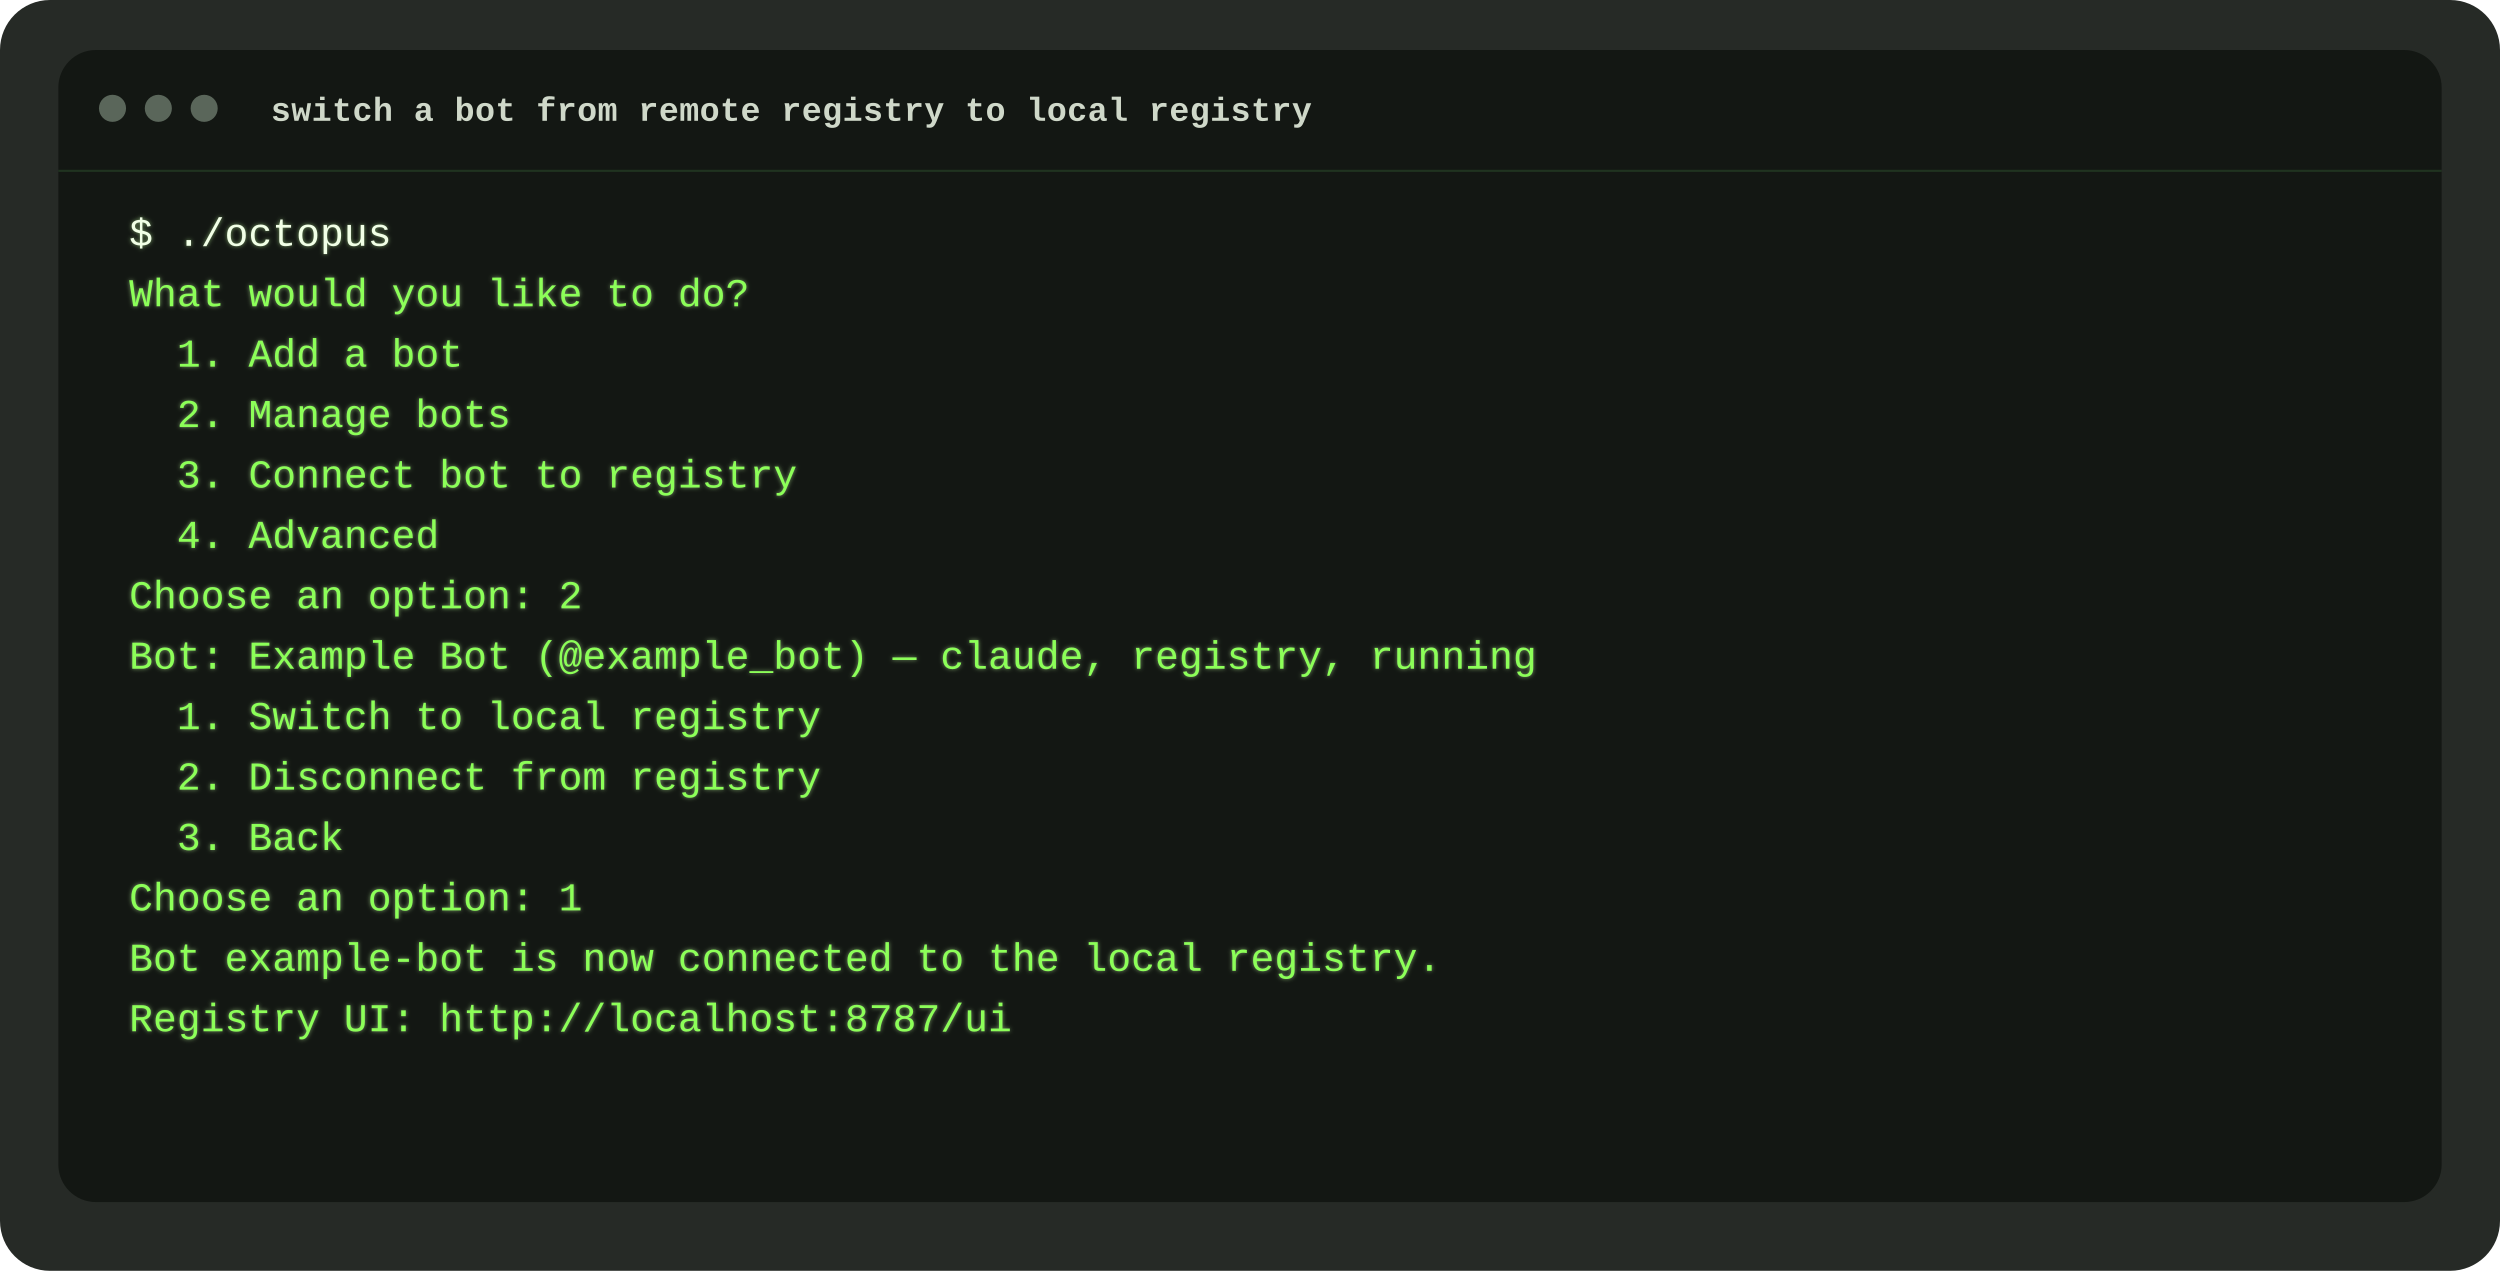
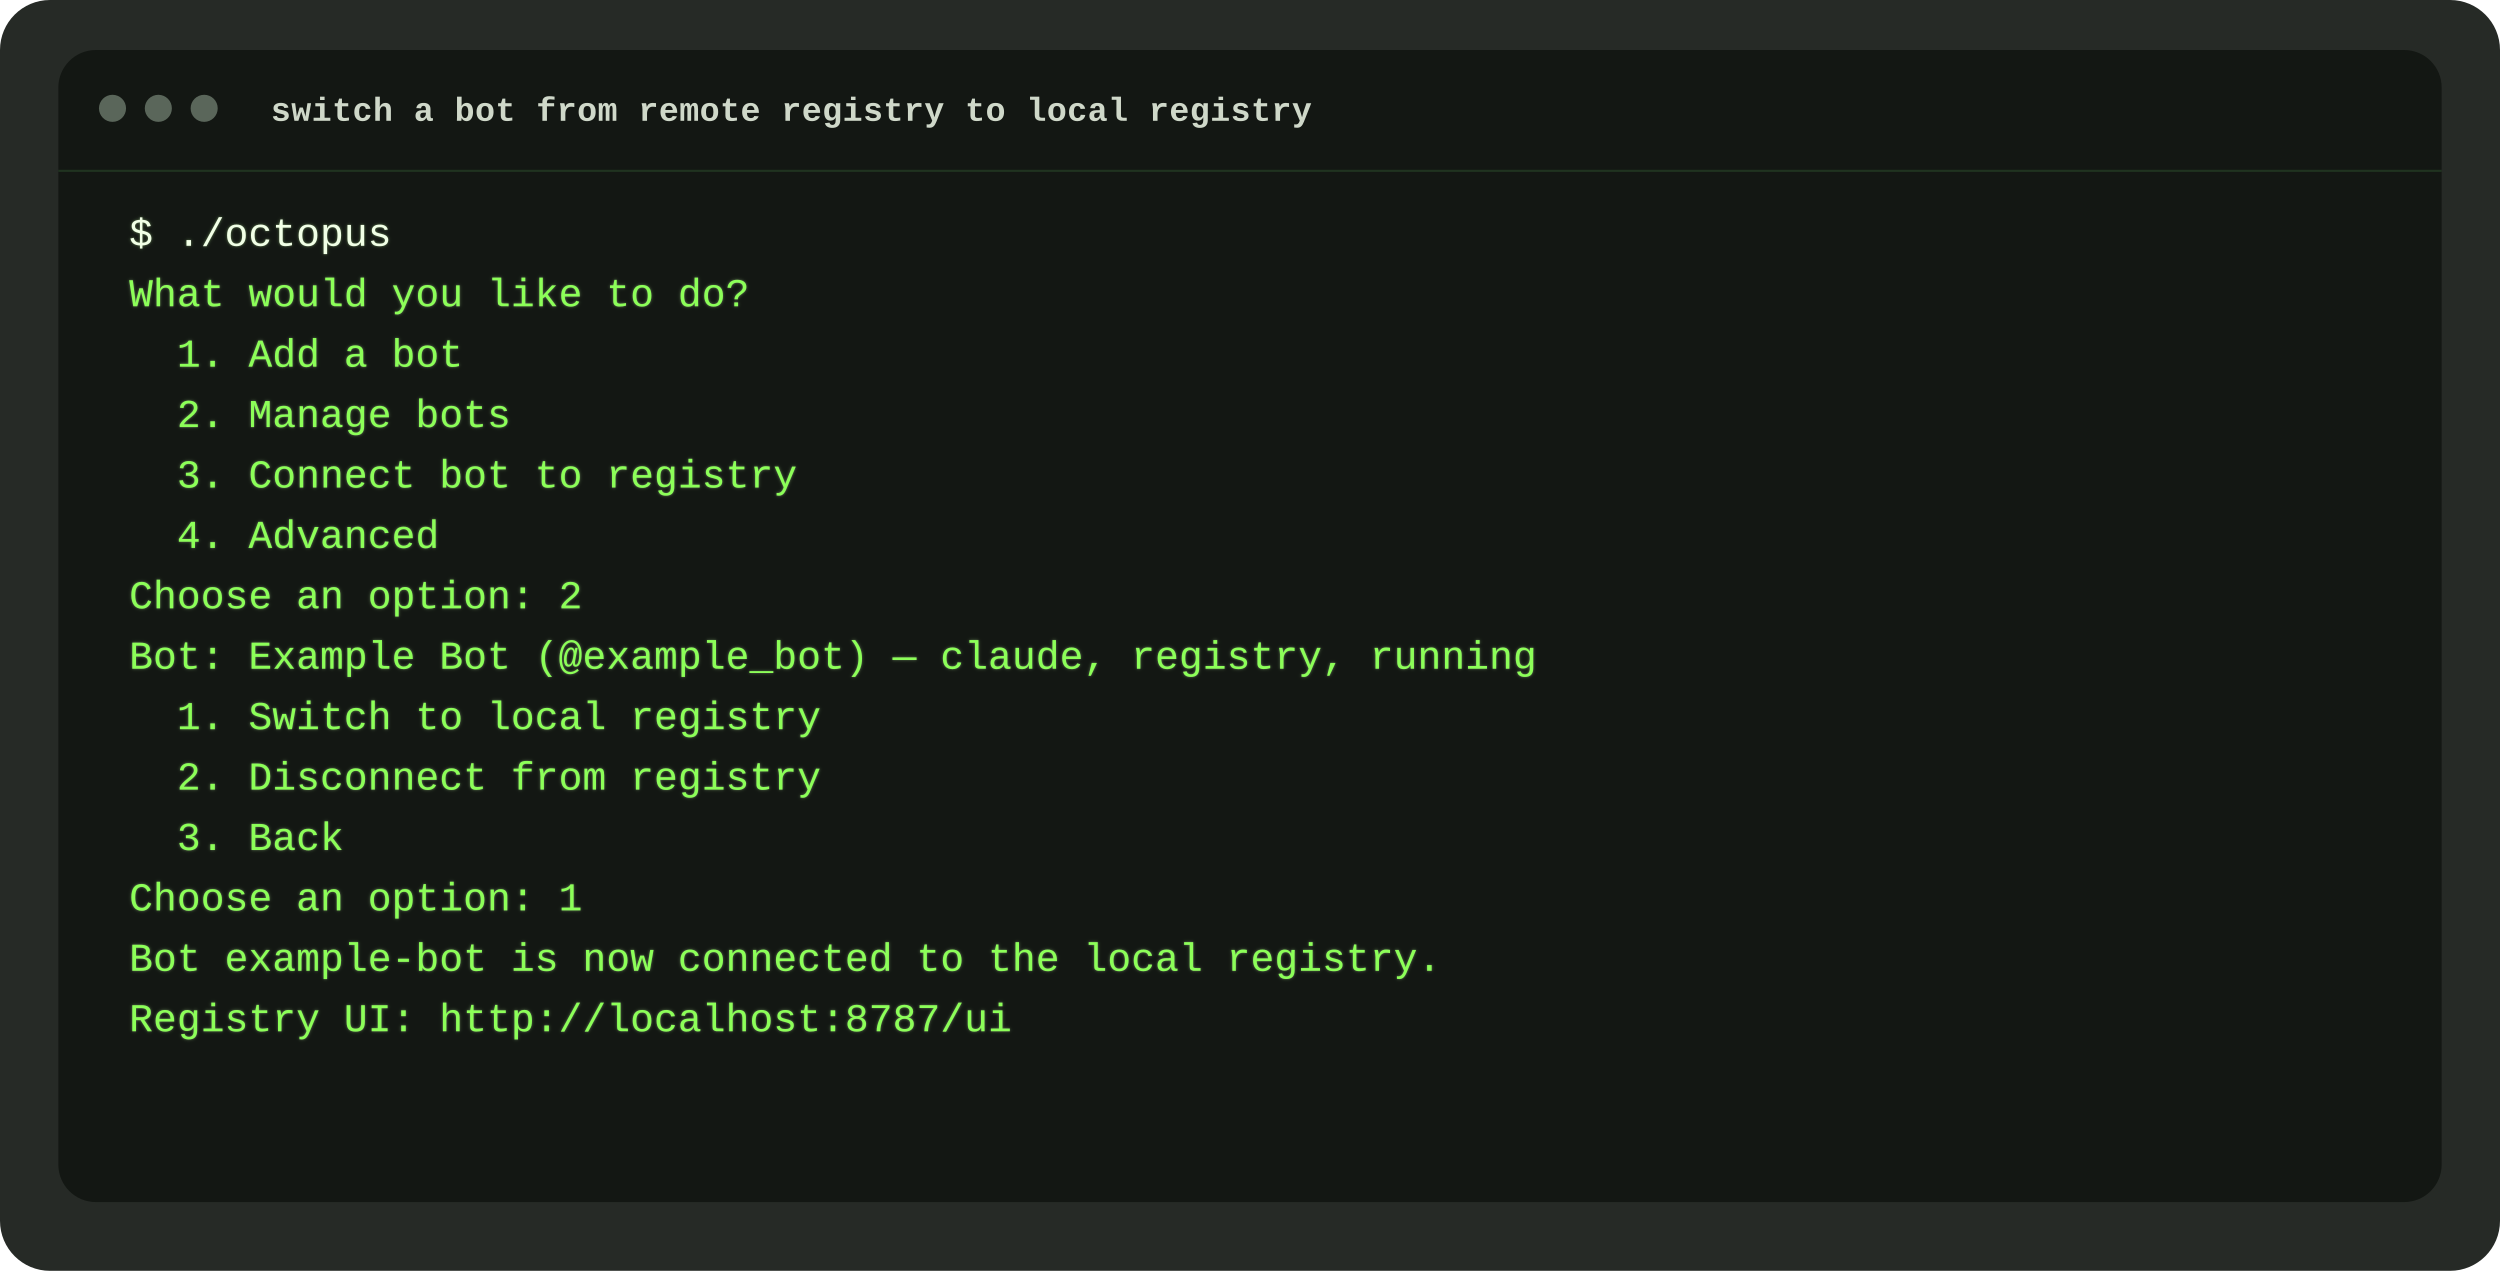
<svg xmlns="http://www.w3.org/2000/svg" width="1200" height="610" viewBox="0 0 1200 610" role="img" aria-labelledby="title desc">
  <style>
    .bg { fill: #262a26; }
    .panel { fill: #131713; }
    .rule { stroke: #274227; stroke-width: 1; opacity: 0.65; }
    .dot { fill: #5a665a; }
    .label { fill: #cfd8c9; font: 600 16px "IBM Plex Mono", "SFMono-Regular", Menlo, Monaco, Consolas, "Liberation Mono", monospace; letter-spacing: 0.2px; }
    .line { fill: #8cff58; font: 19px "IBM Plex Mono", "SFMono-Regular", Menlo, Monaco, Consolas, "Liberation Mono", monospace; letter-spacing: 0.05px; filter: url(#crt-glow); }
    .prompt { fill: #f1ffe6; }
  </style>
  <defs>
    <filter id="crt-glow" x="-20%" y="-20%" width="140%" height="140%">
-       <feGaussianBlur stdDeviation="1.05" result="blur" />
-       <feColorMatrix in="blur" type="matrix" values="0 0 0 0 0.55 0 0 0 0 1 0 0 0 0 0.35 0 0 0 0.58 0" result="glow" />
+       <feGaussianBlur stdDeviation="0.85" result="blur" />
+       <feColorMatrix in="blur" type="matrix" values="0 0 0 0 0.55 0 0 0 0 1 0 0 0 0 0.35 0 0 0 0.5 0" result="glow" />
      <feMerge>
        <feMergeNode in="glow" />
        <feMergeNode in="SourceGraphic" />
      </feMerge>
    </filter>
  </defs>
  <rect class="bg" x="0" y="0" width="1200" height="610" rx="24" />
  <g transform="translate(28 24)">
    <rect class="panel" x="0" y="0" width="1144" height="553" rx="18" />
    <circle class="dot" cx="26" cy="28" r="6.5" />
    <circle class="dot" cx="48" cy="28" r="6.5" />
    <circle class="dot" cx="70" cy="28" r="6.5" />
    <text class="label" x="102" y="34">switch a bot from remote registry to local registry</text>
    <line class="rule" x1="0" y1="58" x2="1144" y2="58" />
    <text class="line" xml:space="preserve">
      <tspan class="prompt" x="34" y="94">$ ./octopus</tspan>
      <tspan x="34" dy="29">What would you like to do?</tspan>
      <tspan x="34" dy="29">  1. Add a bot</tspan>
      <tspan x="34" dy="29">  2. Manage bots</tspan>
      <tspan x="34" dy="29">  3. Connect bot to registry</tspan>
      <tspan x="34" dy="29">  4. Advanced</tspan>
      <tspan x="34" dy="29">Choose an option: 2</tspan>
      <tspan x="34" dy="29" />
      <tspan x="34" dy="29">Bot: Example Bot (@example_bot) — claude, registry, running</tspan>
      <tspan x="34" dy="29" />
      <tspan x="34" dy="29">  1. Switch to local registry</tspan>
      <tspan x="34" dy="29">  2. Disconnect from registry</tspan>
      <tspan x="34" dy="29">  3. Back</tspan>
      <tspan x="34" dy="29">Choose an option: 1</tspan>
      <tspan x="34" dy="29">Bot example-bot is now connected to the local registry.</tspan>
      <tspan x="34" dy="29">Registry UI: http://localhost:8787/ui</tspan>
    </text>
  </g>
</svg>
